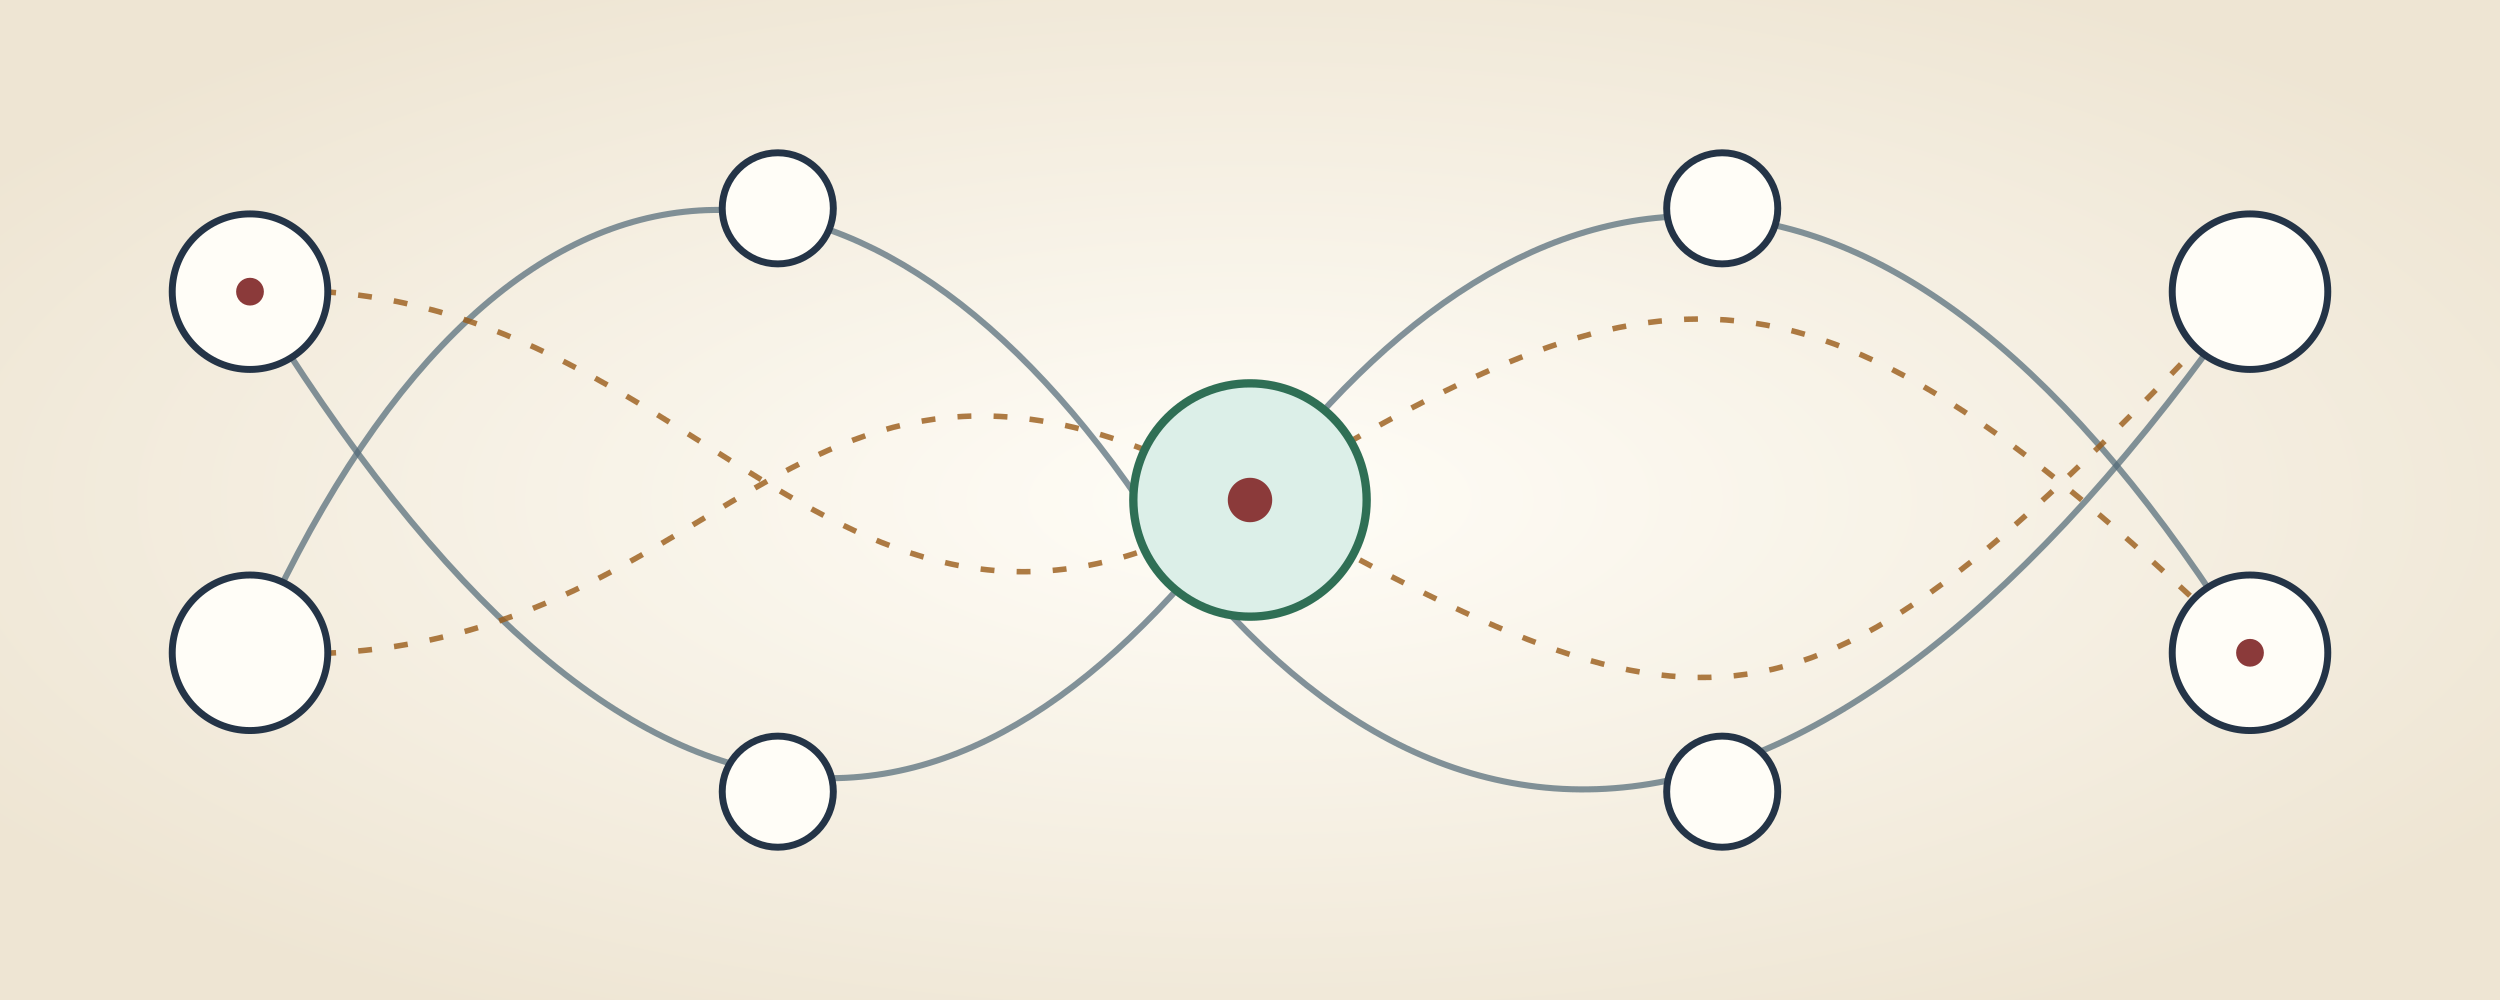
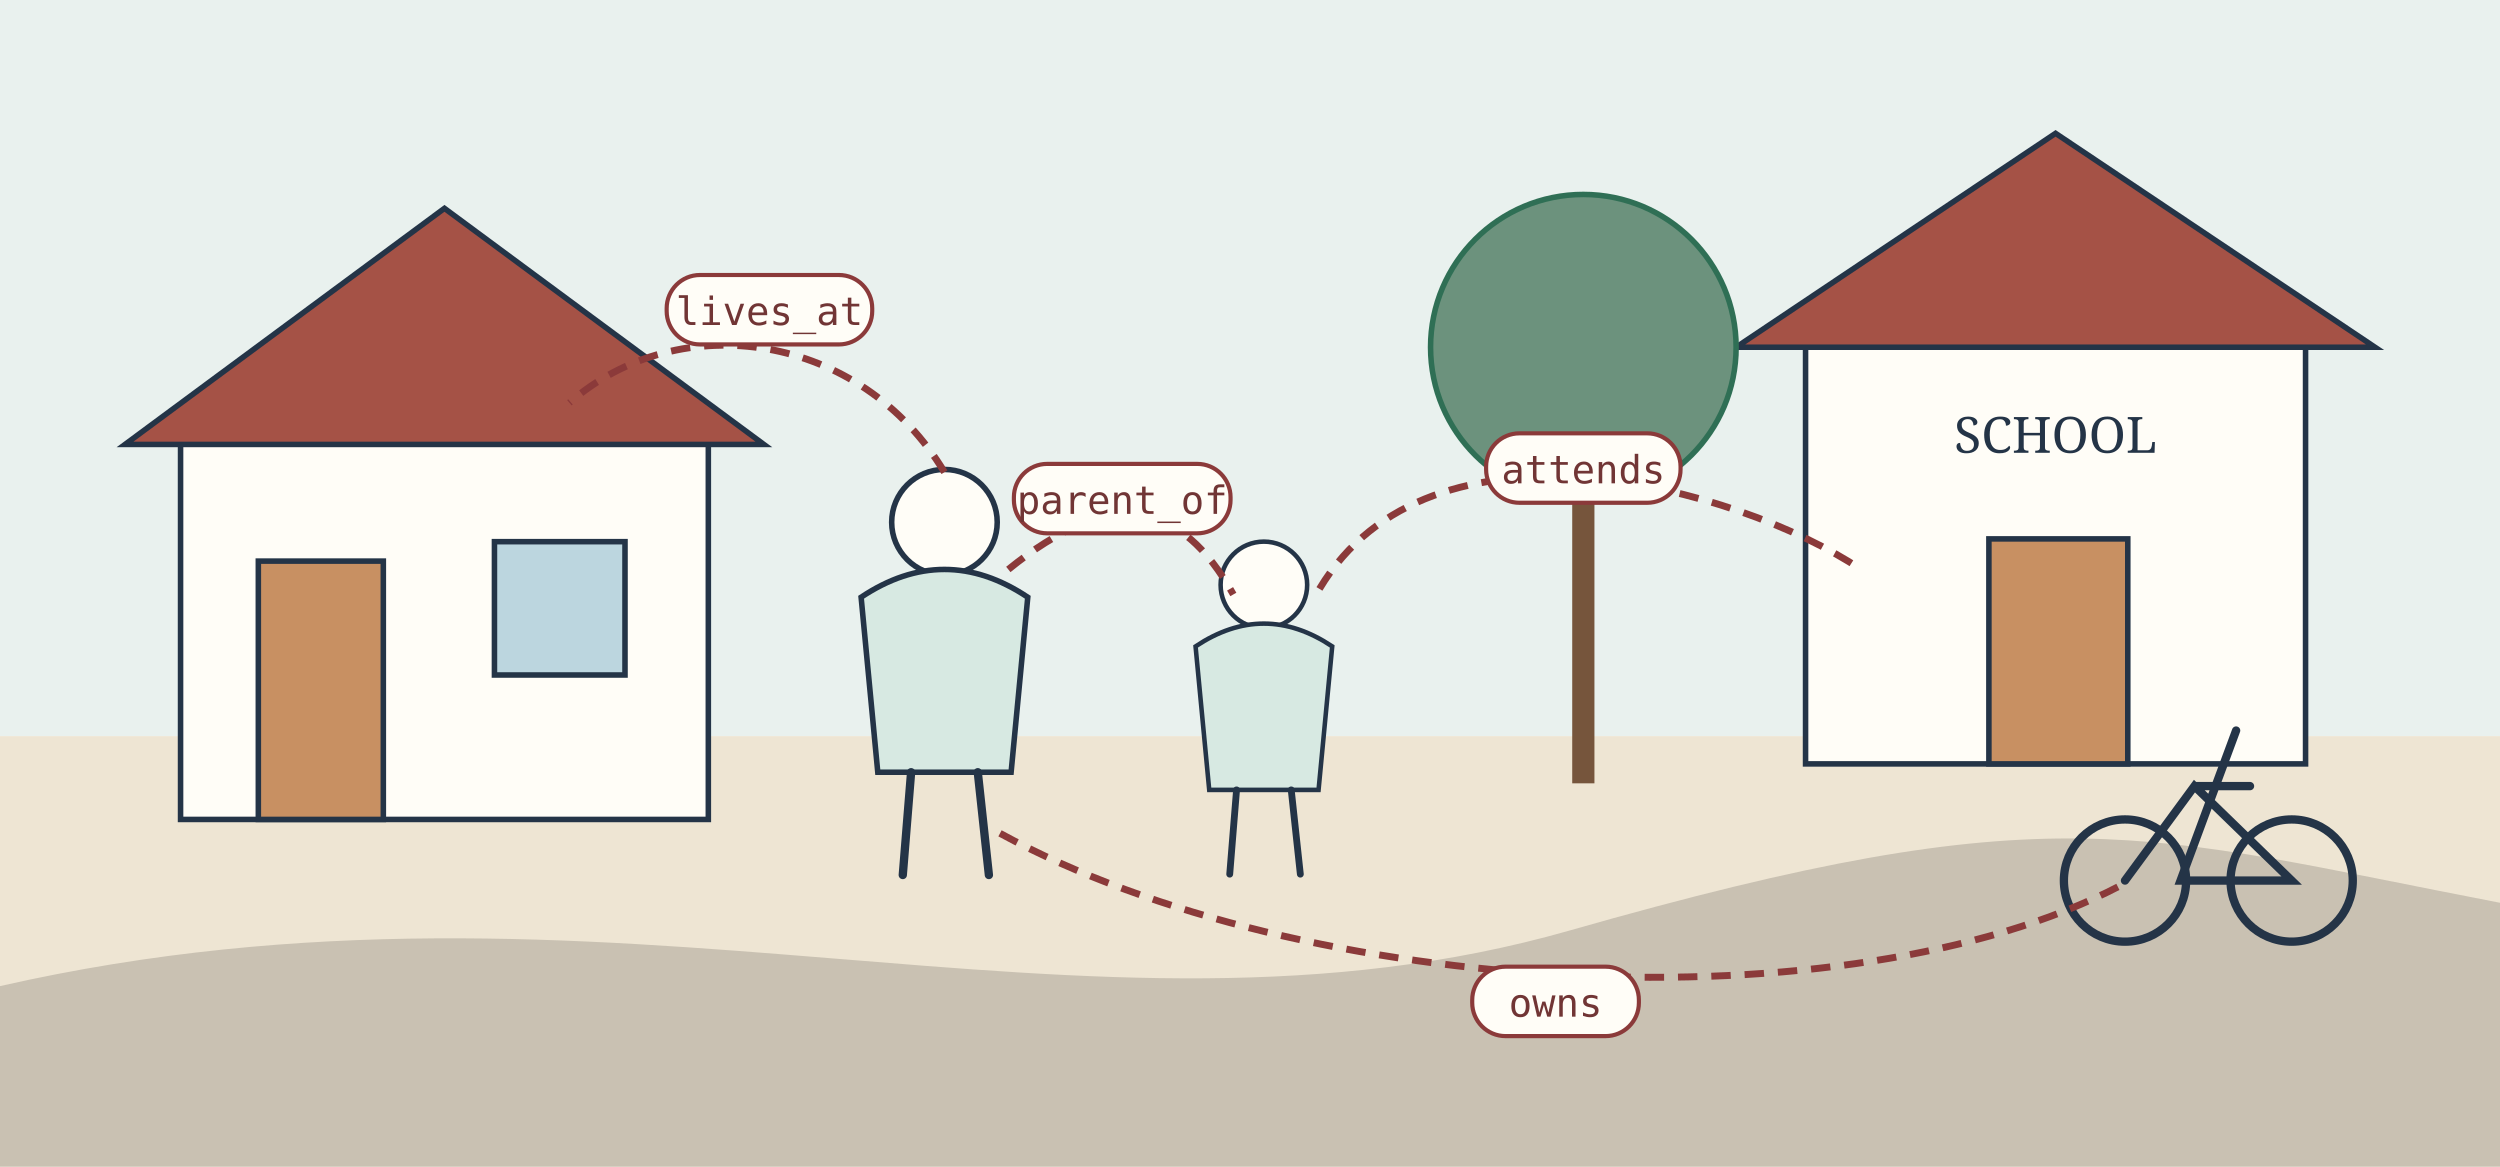
- <svg xmlns="http://www.w3.org/2000/svg" width="900" height="360" viewBox="0 0 900 360" role="img" aria-labelledby="title desc">
-   <defs>
-     <radialGradient id="glow" cx="50%" cy="50%" r="60%">
-       <stop offset="0" stop-color="#fffdf7" />
-       <stop offset="1" stop-color="#eee5d3" />
-     </radialGradient>
-     <style>
-       .thread{fill:none;stroke:#536b78;stroke-width:2.2;opacity:.72}
-       .echo{fill:none;stroke:#9a5b18;stroke-width:2;stroke-dasharray:5 8;opacity:.8}
-       .term{fill:#fffdf7;stroke:#243447;stroke-width:2.5}
-       .shared{fill:#dcefe8;stroke:#2f6f55;stroke-width:3}
-       .spark{fill:#8b3a3a}
-     </style>
-   </defs>
-   <rect width="900" height="360" fill="url(#glow)" />
-   <path class="thread" d="M90 235 C180 30 310 35 410 180 S650 335 810 105" />
-   <path class="thread" d="M90 105 C230 335 350 315 450 180 S680 25 810 235" />
-   <path class="echo" d="M90 235 C265 245 280 85 450 180 S650 275 810 105" />
-   <path class="echo" d="M90 105 C250 95 300 270 450 180 S650 80 810 235" />
-   <circle class="term" cx="90" cy="105" r="28" />
-   <circle class="term" cx="90" cy="235" r="28" />
-   <circle class="term" cx="280" cy="75" r="20" />
-   <circle class="term" cx="280" cy="285" r="20" />
-   <circle class="shared" cx="450" cy="180" r="42" />
-   <circle class="term" cx="620" cy="75" r="20" />
-   <circle class="term" cx="620" cy="285" r="20" />
-   <circle class="term" cx="810" cy="105" r="28" />
-   <circle class="term" cx="810" cy="235" r="28" />
-   <circle class="spark" cx="450" cy="180" r="8" />
-   <circle class="spark" cx="90" cy="105" r="5" />
-   <circle class="spark" cx="810" cy="235" r="5" />
+ <svg xmlns="http://www.w3.org/2000/svg" width="900" height="420" viewBox="0 0 900 420" role="img" aria-labelledby="title desc">
+   <style>
+     .sky{fill:#e9f1ee}.ground{fill:#eee5d3}.road{fill:#c9c1b2}
+     .building{fill:#fffdf7;stroke:#243447;stroke-width:2}.roof{fill:#a55246;stroke:#243447;stroke-width:2}
+     .tree{fill:#6c927d;stroke:#2f6f55;stroke-width:2}.trunk{stroke:#76553c;stroke-width:8}
+     .person{fill:#fffdf7;stroke:#243447;stroke-width:2}.shirt{fill:#d7e9e2;stroke:#243447;stroke-width:2}
+     .relation{fill:none;stroke:#8b3a3a;stroke-width:2.5;stroke-dasharray:7 5}
+     .label{fill:#fffdf7;stroke:#8b3a3a;stroke-width:1.5}.text{fill:#713535;font:14px ui-monospace,monospace}
+     .detail{fill:none;stroke:#243447;stroke-width:3;stroke-linecap:round}
+   </style>
+   <rect width="900" height="265" class="sky" />
+   <rect y="265" width="900" height="155" class="ground" />
+   <path class="road" d="M0 355 C220 305 390 385 565 335 S770 300 900 325 L900 420 L0 420Z" />
+   <rect class="building" x="65" y="155" width="190" height="140" />
+   <polygon class="roof" points="45,160 160,75 275,160" />
+   <rect x="93" y="202" width="45" height="93" fill="#c89062" stroke="#243447" stroke-width="2" />
+   <rect x="178" y="195" width="47" height="48" fill="#bcd6df" stroke="#243447" stroke-width="2" />
+   <rect class="building" x="650" y="120" width="180" height="155" />
+   <polygon class="roof" points="625,125 740,48 855,125" />
+   <rect x="716" y="194" width="50" height="81" fill="#c89062" stroke="#243447" stroke-width="2" />
+   <text x="740" y="163" text-anchor="middle" fill="#243447" font-family="Georgia,serif" font-size="18">SCHOOL</text>
+   <line class="trunk" x1="570" y1="165" x2="570" y2="282" />
+   <circle class="tree" cx="570" cy="125" r="55" />
+   <g transform="translate(340 230)">
+     <circle class="person" cx="0" cy="-42" r="19" />
+     <path class="shirt" d="M-30 -15 Q0-35 30-15 L24 48 H-24Z" />
+     <path class="detail" d="M-12 48 L-15 85 M12 48 L16 85" />
+   </g>
+   <g transform="translate(455 245) scale(.82)">
+     <circle class="person" cx="0" cy="-42" r="19" />
+     <path class="shirt" d="M-30 -15 Q0-35 30-15 L24 48 H-24Z" />
+     <path class="detail" d="M-12 48 L-15 85 M12 48 L16 85" />
+   </g>
+   <g transform="translate(790 293)">
+     <circle cx="-25" cy="24" r="22" fill="none" stroke="#243447" stroke-width="3" />
+     <circle cx="35" cy="24" r="22" fill="none" stroke="#243447" stroke-width="3" />
+     <path class="detail" d="M-25 24 L0-10 L35 24 L-5 24 L15-30 M0-10 L20-10" />
+   </g>
+   <path class="relation" d="M340 170 C310 120 245 110 205 145" />
+   <rect class="label" x="240" y="99" width="74" height="25" rx="12" />
+   <text class="text" x="277" y="117" text-anchor="middle">lives_at</text>
+   <path class="relation" d="M363 205 C400 175 425 180 444 214" />
+   <rect class="label" x="365" y="167" width="78" height="25" rx="12" />
+   <text class="text" x="404" y="185" text-anchor="middle">parent_of</text>
+   <path class="relation" d="M475 212 C515 145 625 175 670 205" />
+   <rect class="label" x="535" y="156" width="70" height="25" rx="12" />
+   <text class="text" x="570" y="174" text-anchor="middle">attends</text>
+   <path class="relation" d="M360 300 C470 360 665 370 763 319" />
+   <rect class="label" x="530" y="348" width="60" height="25" rx="12" />
+   <text class="text" x="560" y="366" text-anchor="middle">owns</text>
</svg>
